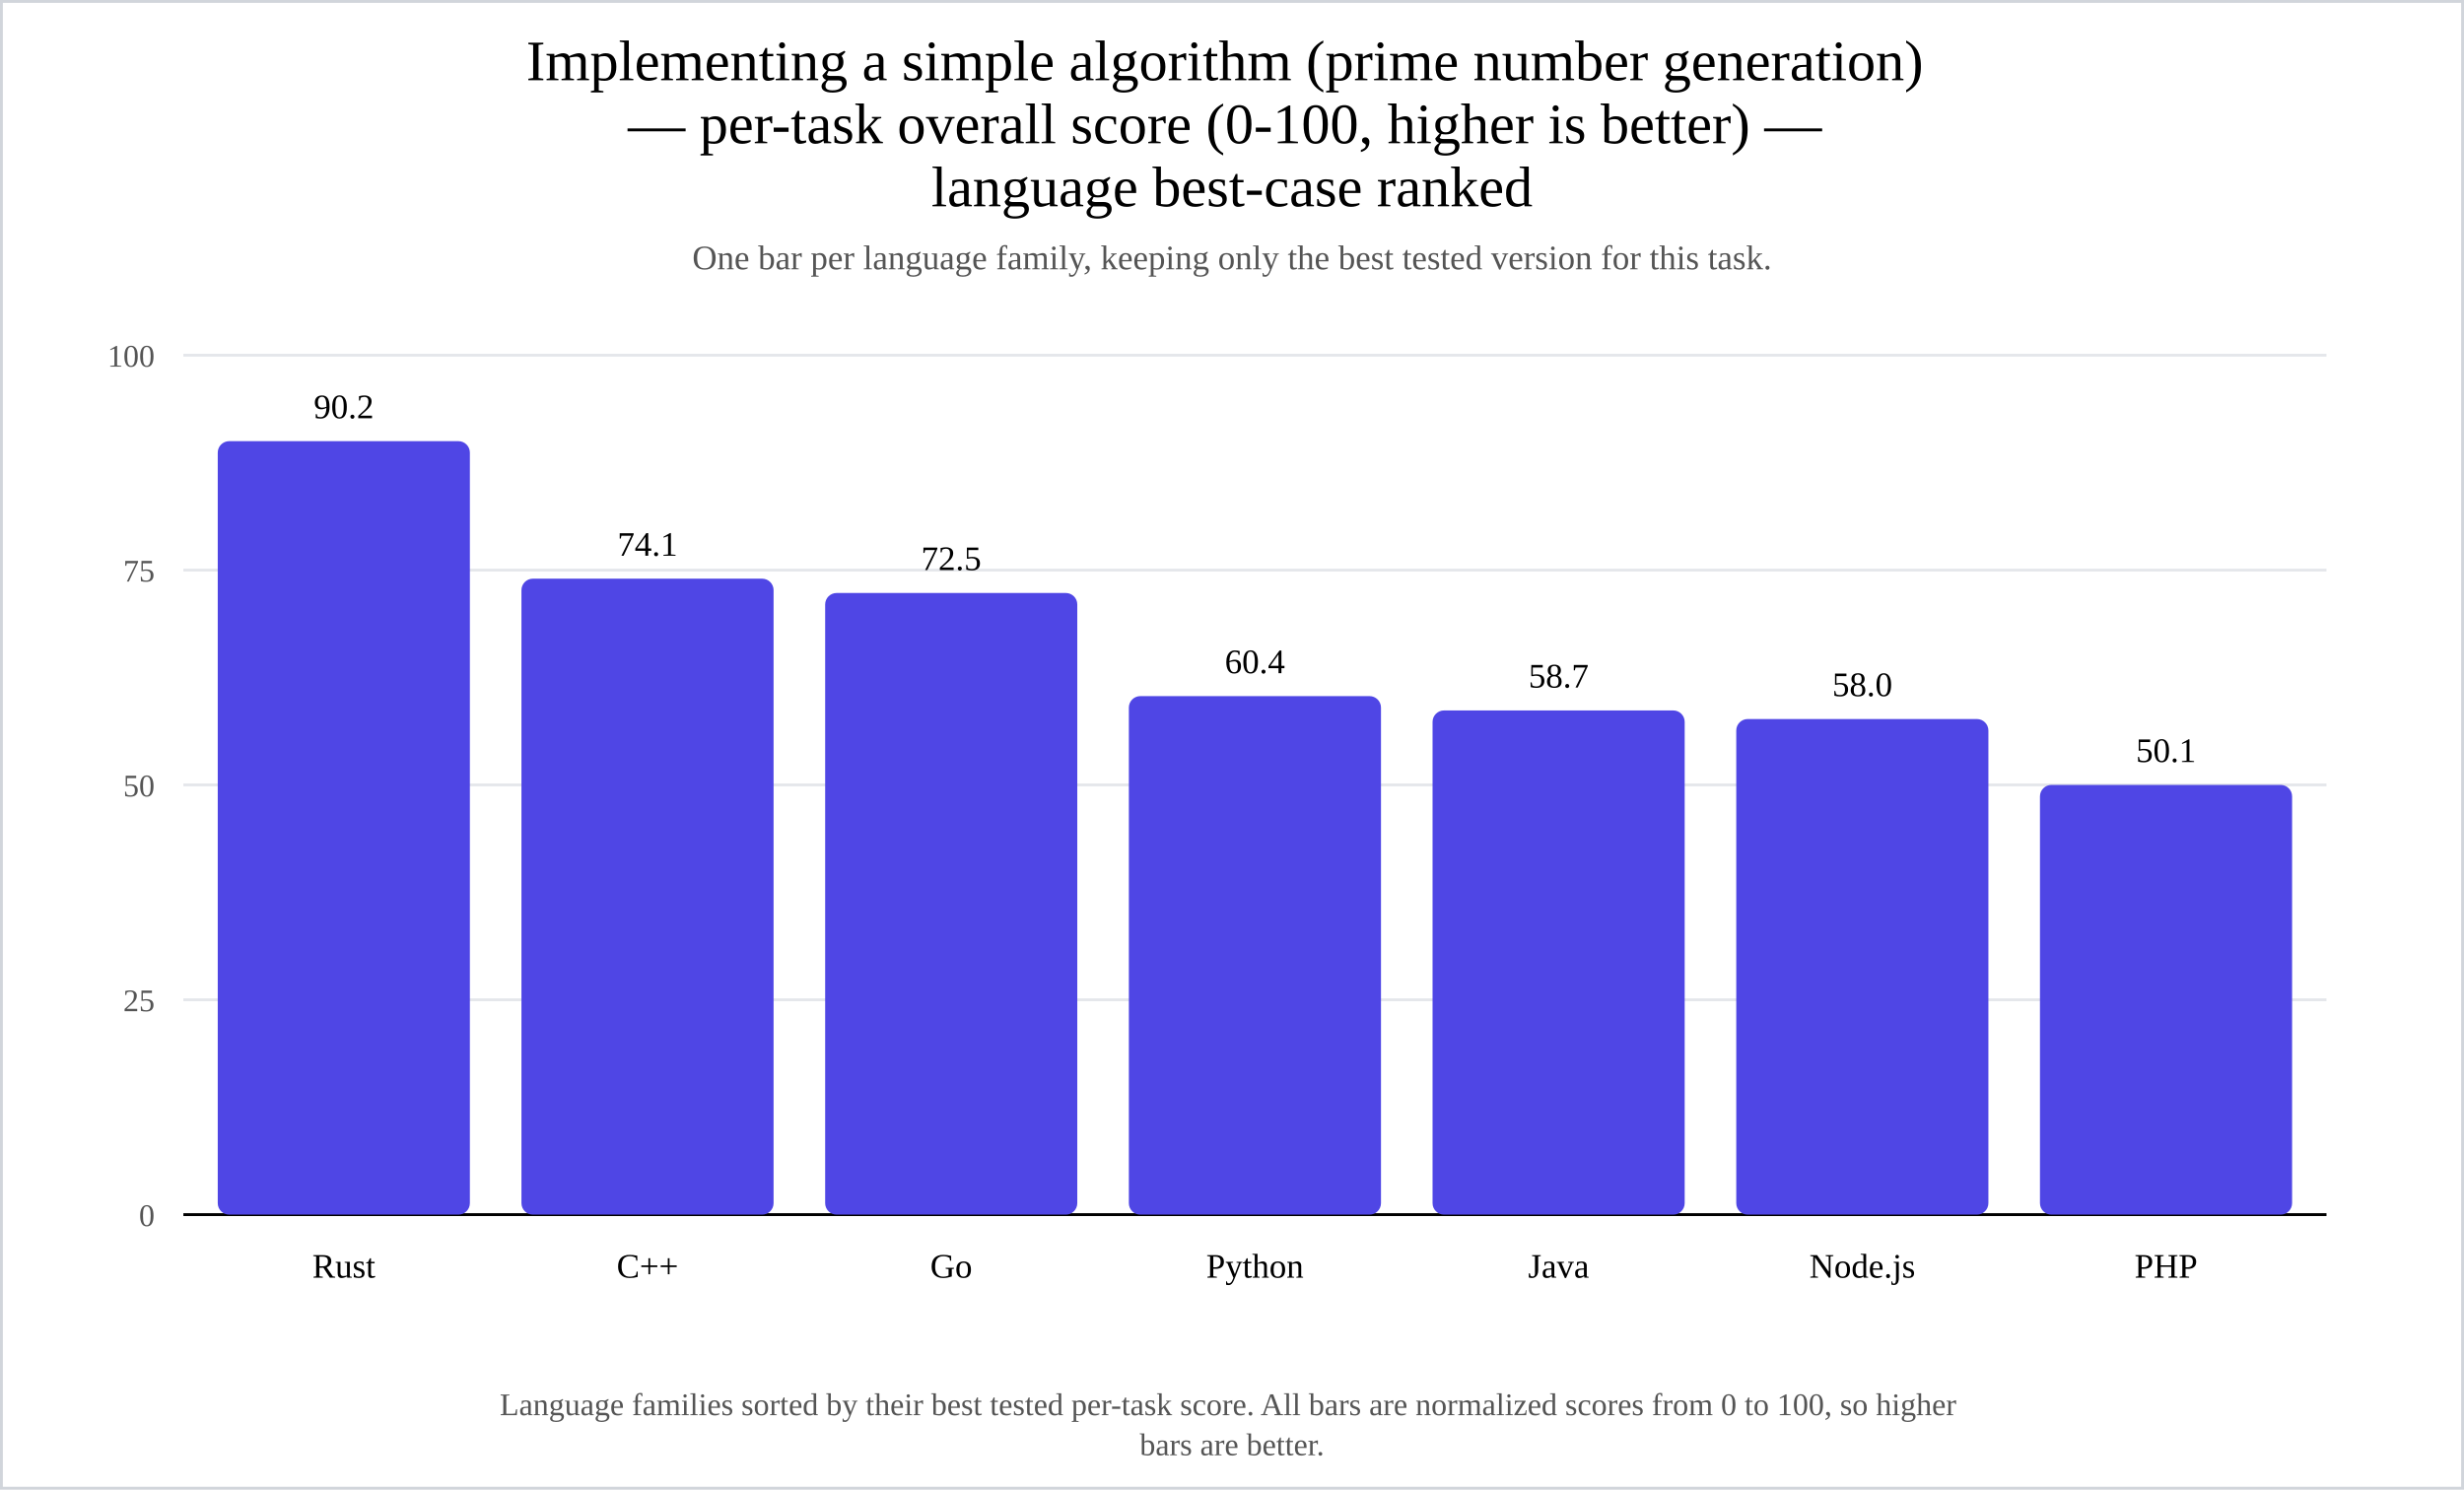
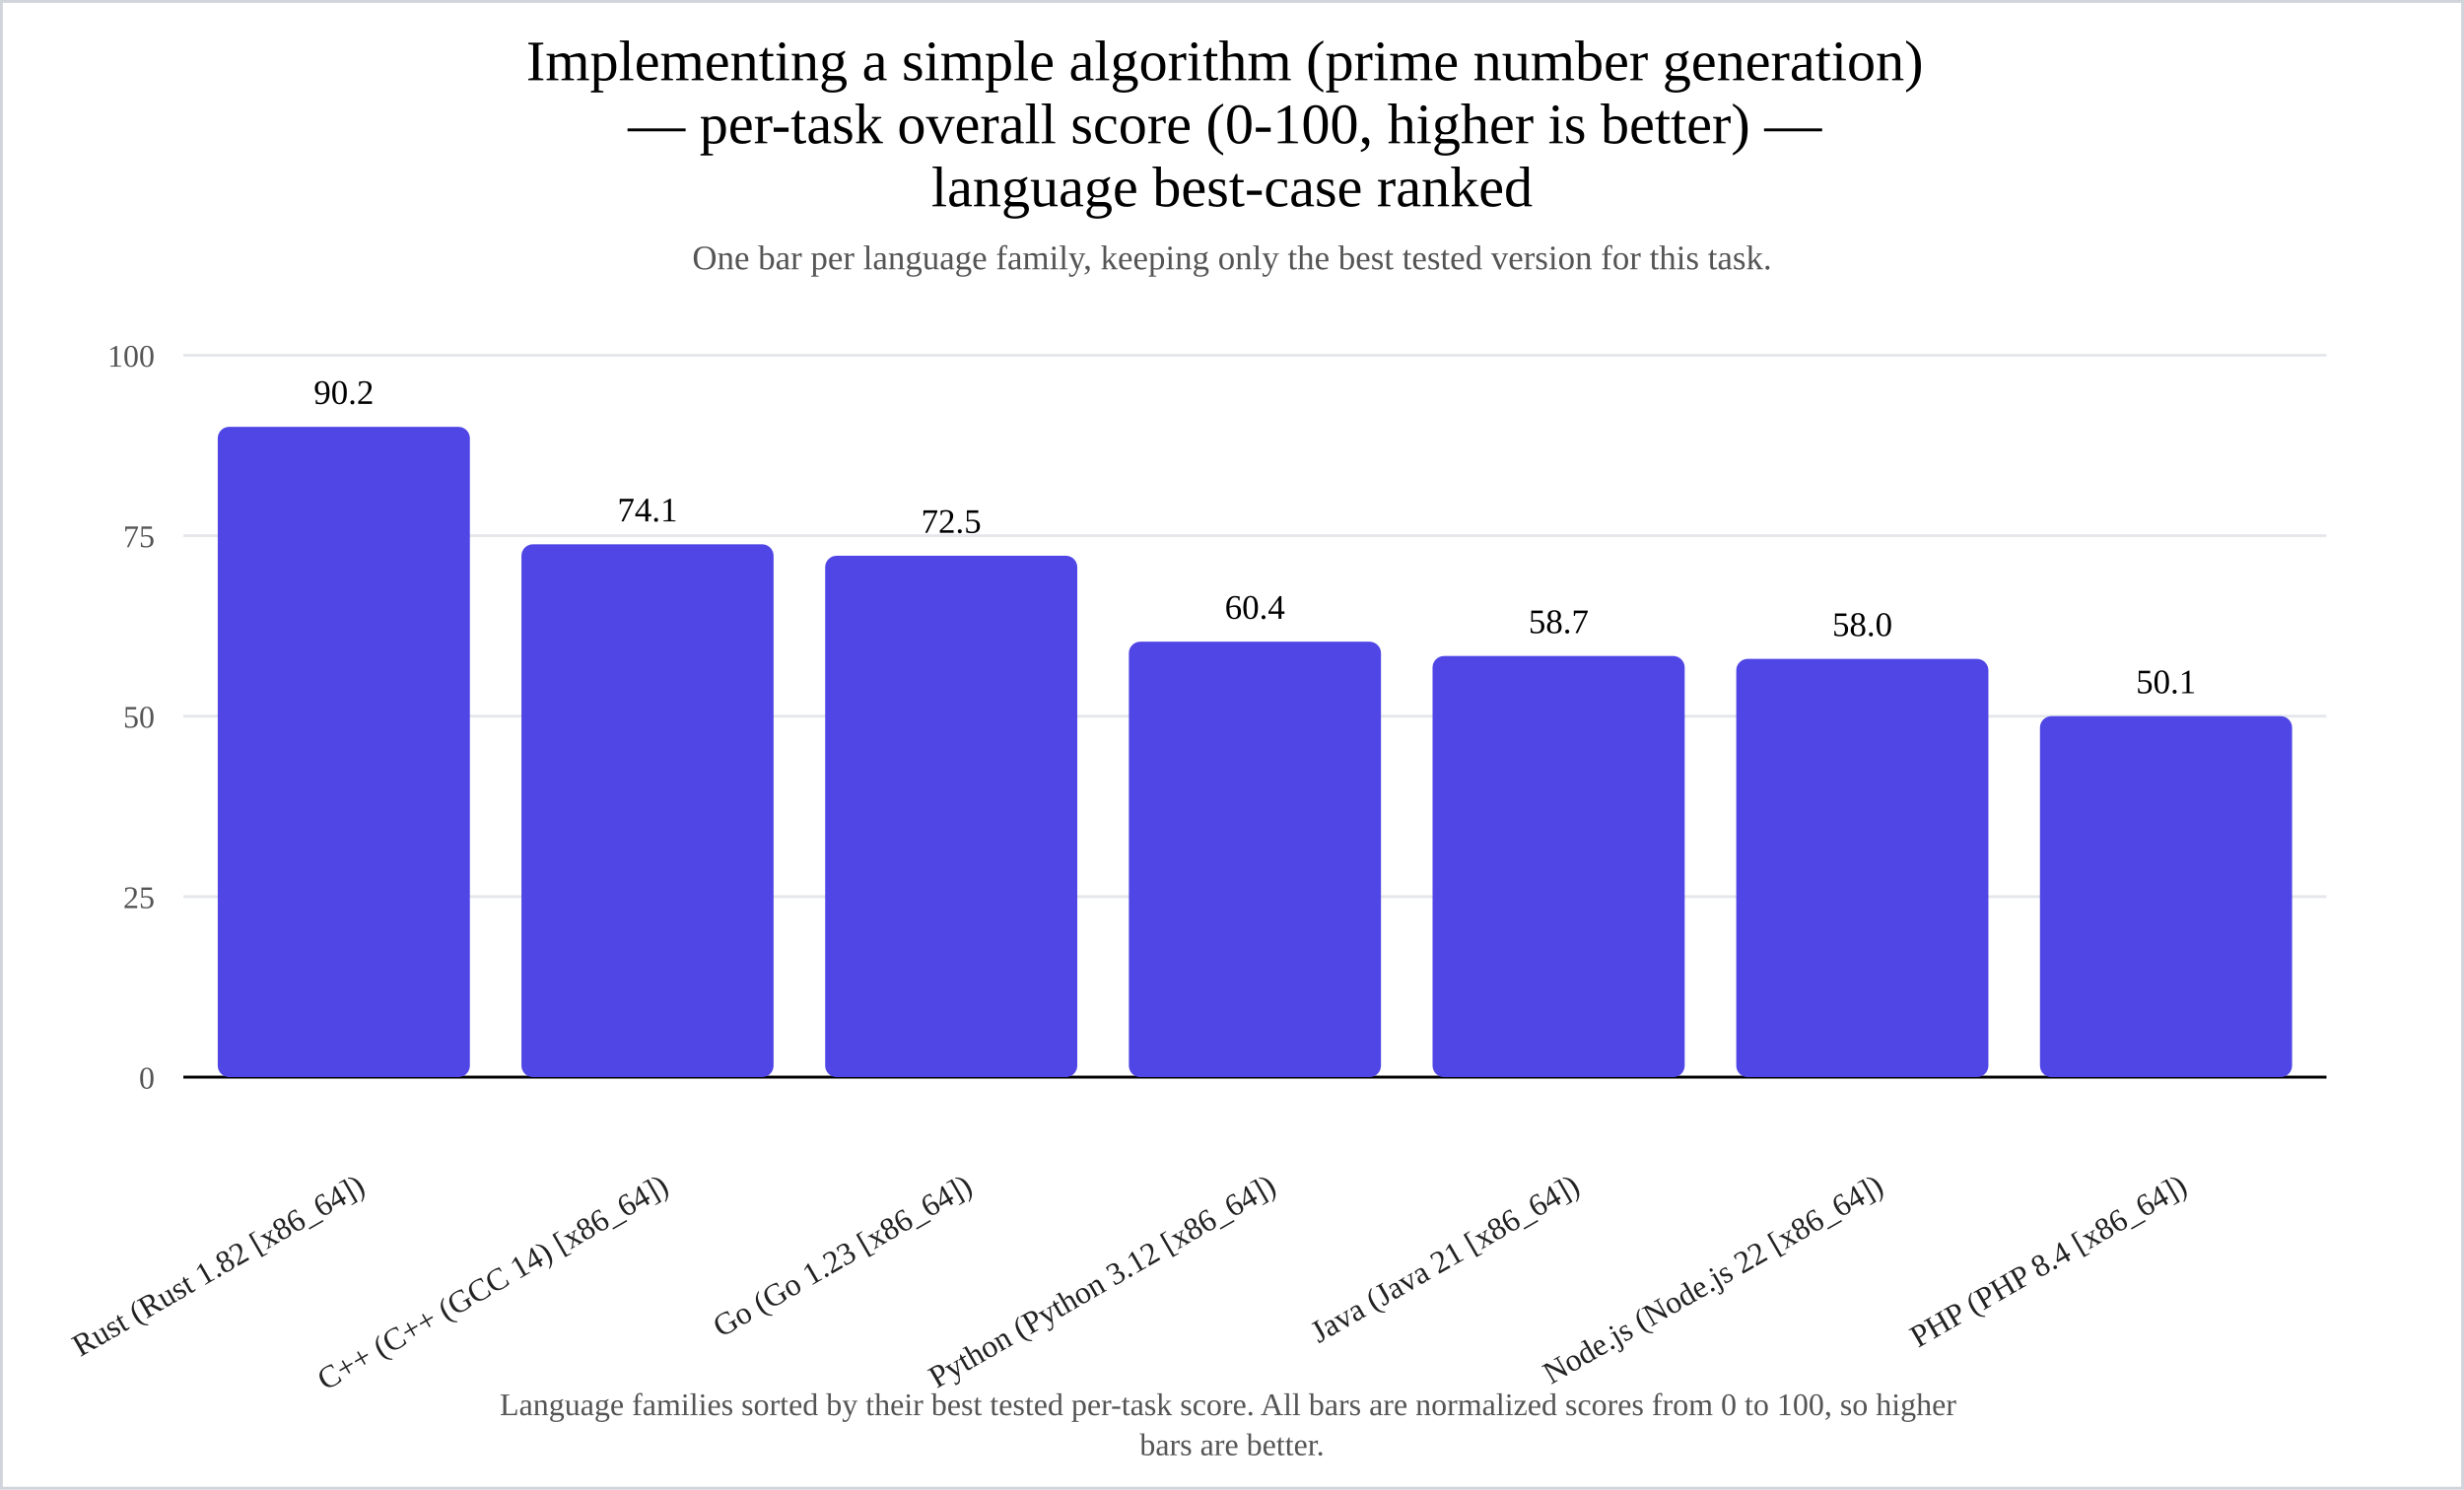
<svg xmlns="http://www.w3.org/2000/svg" width="860" height="520" viewBox="0 0 860 520">
  <rect x="0" y="0" width="860" height="520" fill="#ffffff" />
  <rect x="0.5" y="0.5" width="859" height="519" fill="none" stroke="#d1d5db" />
  <text x="430.0" y="28" text-anchor="middle" font-size="20" fill="#000">
    <tspan x="430.0" dy="0">Implementing a simple algorithm (prime number generation)</tspan>
    <tspan x="430.0" dy="22">— per-task overall score (0-100, higher is better) —</tspan>
    <tspan x="430.0" dy="22">language best-case ranked</tspan>
  </text>
  <text x="430.0" y="94" text-anchor="middle" font-size="12" fill="#555">
    <tspan x="430.0" dy="0">One bar per language family, keeping only the best tested version for this task.</tspan>
  </text>
-   <line x1="64" y1="424" x2="812" y2="424" stroke="#e5e7eb" stroke-width="1" />
-   <text x="54" y="428" text-anchor="end" font-size="11" fill="#555">0</text>
-   <line x1="64" y1="349" x2="812" y2="349" stroke="#e5e7eb" stroke-width="1" />
-   <text x="54" y="353" text-anchor="end" font-size="11" fill="#555">25</text>
-   <line x1="64" y1="274" x2="812" y2="274" stroke="#e5e7eb" stroke-width="1" />
-   <text x="54" y="278" text-anchor="end" font-size="11" fill="#555">50</text>
-   <line x1="64" y1="199" x2="812" y2="199" stroke="#e5e7eb" stroke-width="1" />
-   <text x="54" y="203" text-anchor="end" font-size="11" fill="#555">75</text>
+   <line x1="64" y1="376" x2="812" y2="376" stroke="#e5e7eb" stroke-width="1" />
+   <text x="54" y="380" text-anchor="end" font-size="11" fill="#555">0</text>
+   <line x1="64" y1="313" x2="812" y2="313" stroke="#e5e7eb" stroke-width="1" />
+   <text x="54" y="317" text-anchor="end" font-size="11" fill="#555">25</text>
+   <line x1="64" y1="250" x2="812" y2="250" stroke="#e5e7eb" stroke-width="1" />
+   <text x="54" y="254" text-anchor="end" font-size="11" fill="#555">50</text>
+   <line x1="64" y1="187" x2="812" y2="187" stroke="#e5e7eb" stroke-width="1" />
+   <text x="54" y="191" text-anchor="end" font-size="11" fill="#555">75</text>
  <line x1="64" y1="124" x2="812" y2="124" stroke="#e5e7eb" stroke-width="1" />
  <text x="54" y="128" text-anchor="end" font-size="11" fill="#555">100</text>
-   <line x1="64" y1="424" x2="812" y2="424" stroke="black" />
-   <rect x="76" y="154" width="88" height="270" rx="4" fill="#4f46e5" />
-   <text x="120.0" y="446" text-anchor="middle" font-size="12">Rust</text>
-   <text x="120.0" y="146" text-anchor="middle" font-size="12">90.2</text>
-   <rect x="182" y="202" width="88" height="222" rx="4" fill="#4f46e5" />
-   <text x="226.0" y="446" text-anchor="middle" font-size="12">C++</text>
-   <text x="226.0" y="194" text-anchor="middle" font-size="12">74.1</text>
-   <rect x="288" y="207" width="88" height="217" rx="4" fill="#4f46e5" />
-   <text x="332.0" y="446" text-anchor="middle" font-size="12">Go</text>
-   <text x="332.0" y="199" text-anchor="middle" font-size="12">72.5</text>
-   <rect x="394" y="243" width="88" height="181" rx="4" fill="#4f46e5" />
-   <text x="438.0" y="446" text-anchor="middle" font-size="12">Python</text>
-   <text x="438.0" y="235" text-anchor="middle" font-size="12">60.4</text>
-   <rect x="500" y="248" width="88" height="176" rx="4" fill="#4f46e5" />
-   <text x="544.0" y="446" text-anchor="middle" font-size="12">Java</text>
-   <text x="544.0" y="240" text-anchor="middle" font-size="12">58.7</text>
-   <rect x="606" y="251" width="88" height="173" rx="4" fill="#4f46e5" />
-   <text x="650.0" y="446" text-anchor="middle" font-size="12">Node.js</text>
-   <text x="650.0" y="243" text-anchor="middle" font-size="12">58.0</text>
-   <rect x="712" y="274" width="88" height="150" rx="4" fill="#4f46e5" />
-   <text x="756.0" y="446" text-anchor="middle" font-size="12">PHP</text>
-   <text x="756.0" y="266" text-anchor="middle" font-size="12">50.1</text>
+   <line x1="64" y1="376" x2="812" y2="376" stroke="black" />
+   <rect x="76" y="149" width="88" height="227" rx="4" fill="#4f46e5" />
+   <text x="128.0" y="416" transform="rotate(-30 128.0 416)" text-anchor="end" font-size="11" fill="#222">Rust (Rust 1.82 [x86_64])</text>
+   <text x="120.0" y="141" text-anchor="middle" font-size="12">90.2</text>
+   <rect x="182" y="190" width="88" height="186" rx="4" fill="#4f46e5" />
+   <text x="234.0" y="416" transform="rotate(-30 234.0 416)" text-anchor="end" font-size="11" fill="#222">C++ (C++ (GCC 14) [x86_64])</text>
+   <text x="226.0" y="182" text-anchor="middle" font-size="12">74.1</text>
+   <rect x="288" y="194" width="88" height="182" rx="4" fill="#4f46e5" />
+   <text x="340.0" y="416" transform="rotate(-30 340.0 416)" text-anchor="end" font-size="11" fill="#222">Go (Go 1.23 [x86_64])</text>
+   <text x="332.0" y="186" text-anchor="middle" font-size="12">72.5</text>
+   <rect x="394" y="224" width="88" height="152" rx="4" fill="#4f46e5" />
+   <text x="446.0" y="416" transform="rotate(-30 446.0 416)" text-anchor="end" font-size="11" fill="#222">Python (Python 3.12 [x86_64])</text>
+   <text x="438.0" y="216" text-anchor="middle" font-size="12">60.4</text>
+   <rect x="500" y="229" width="88" height="147" rx="4" fill="#4f46e5" />
+   <text x="552.0" y="416" transform="rotate(-30 552.0 416)" text-anchor="end" font-size="11" fill="#222">Java (Java 21 [x86_64])</text>
+   <text x="544.0" y="221" text-anchor="middle" font-size="12">58.7</text>
+   <rect x="606" y="230" width="88" height="146" rx="4" fill="#4f46e5" />
+   <text x="658.0" y="416" transform="rotate(-30 658.0 416)" text-anchor="end" font-size="11" fill="#222">Node.js (Node.js 22 [x86_64])</text>
+   <text x="650.0" y="222" text-anchor="middle" font-size="12">58.0</text>
+   <rect x="712" y="250" width="88" height="126" rx="4" fill="#4f46e5" />
+   <text x="764.0" y="416" transform="rotate(-30 764.0 416)" text-anchor="end" font-size="11" fill="#222">PHP (PHP 8.4 [x86_64])</text>
+   <text x="756.0" y="242" text-anchor="middle" font-size="12">50.1</text>
  <text x="430.0" y="494" text-anchor="middle" font-size="11" fill="#555">
    <tspan x="430.0" dy="0">Language families sorted by their best tested per-task score. All bars are normalized scores from 0 to 100, so higher</tspan>
    <tspan x="430.0" dy="14">bars are better.</tspan>
  </text>
</svg>
